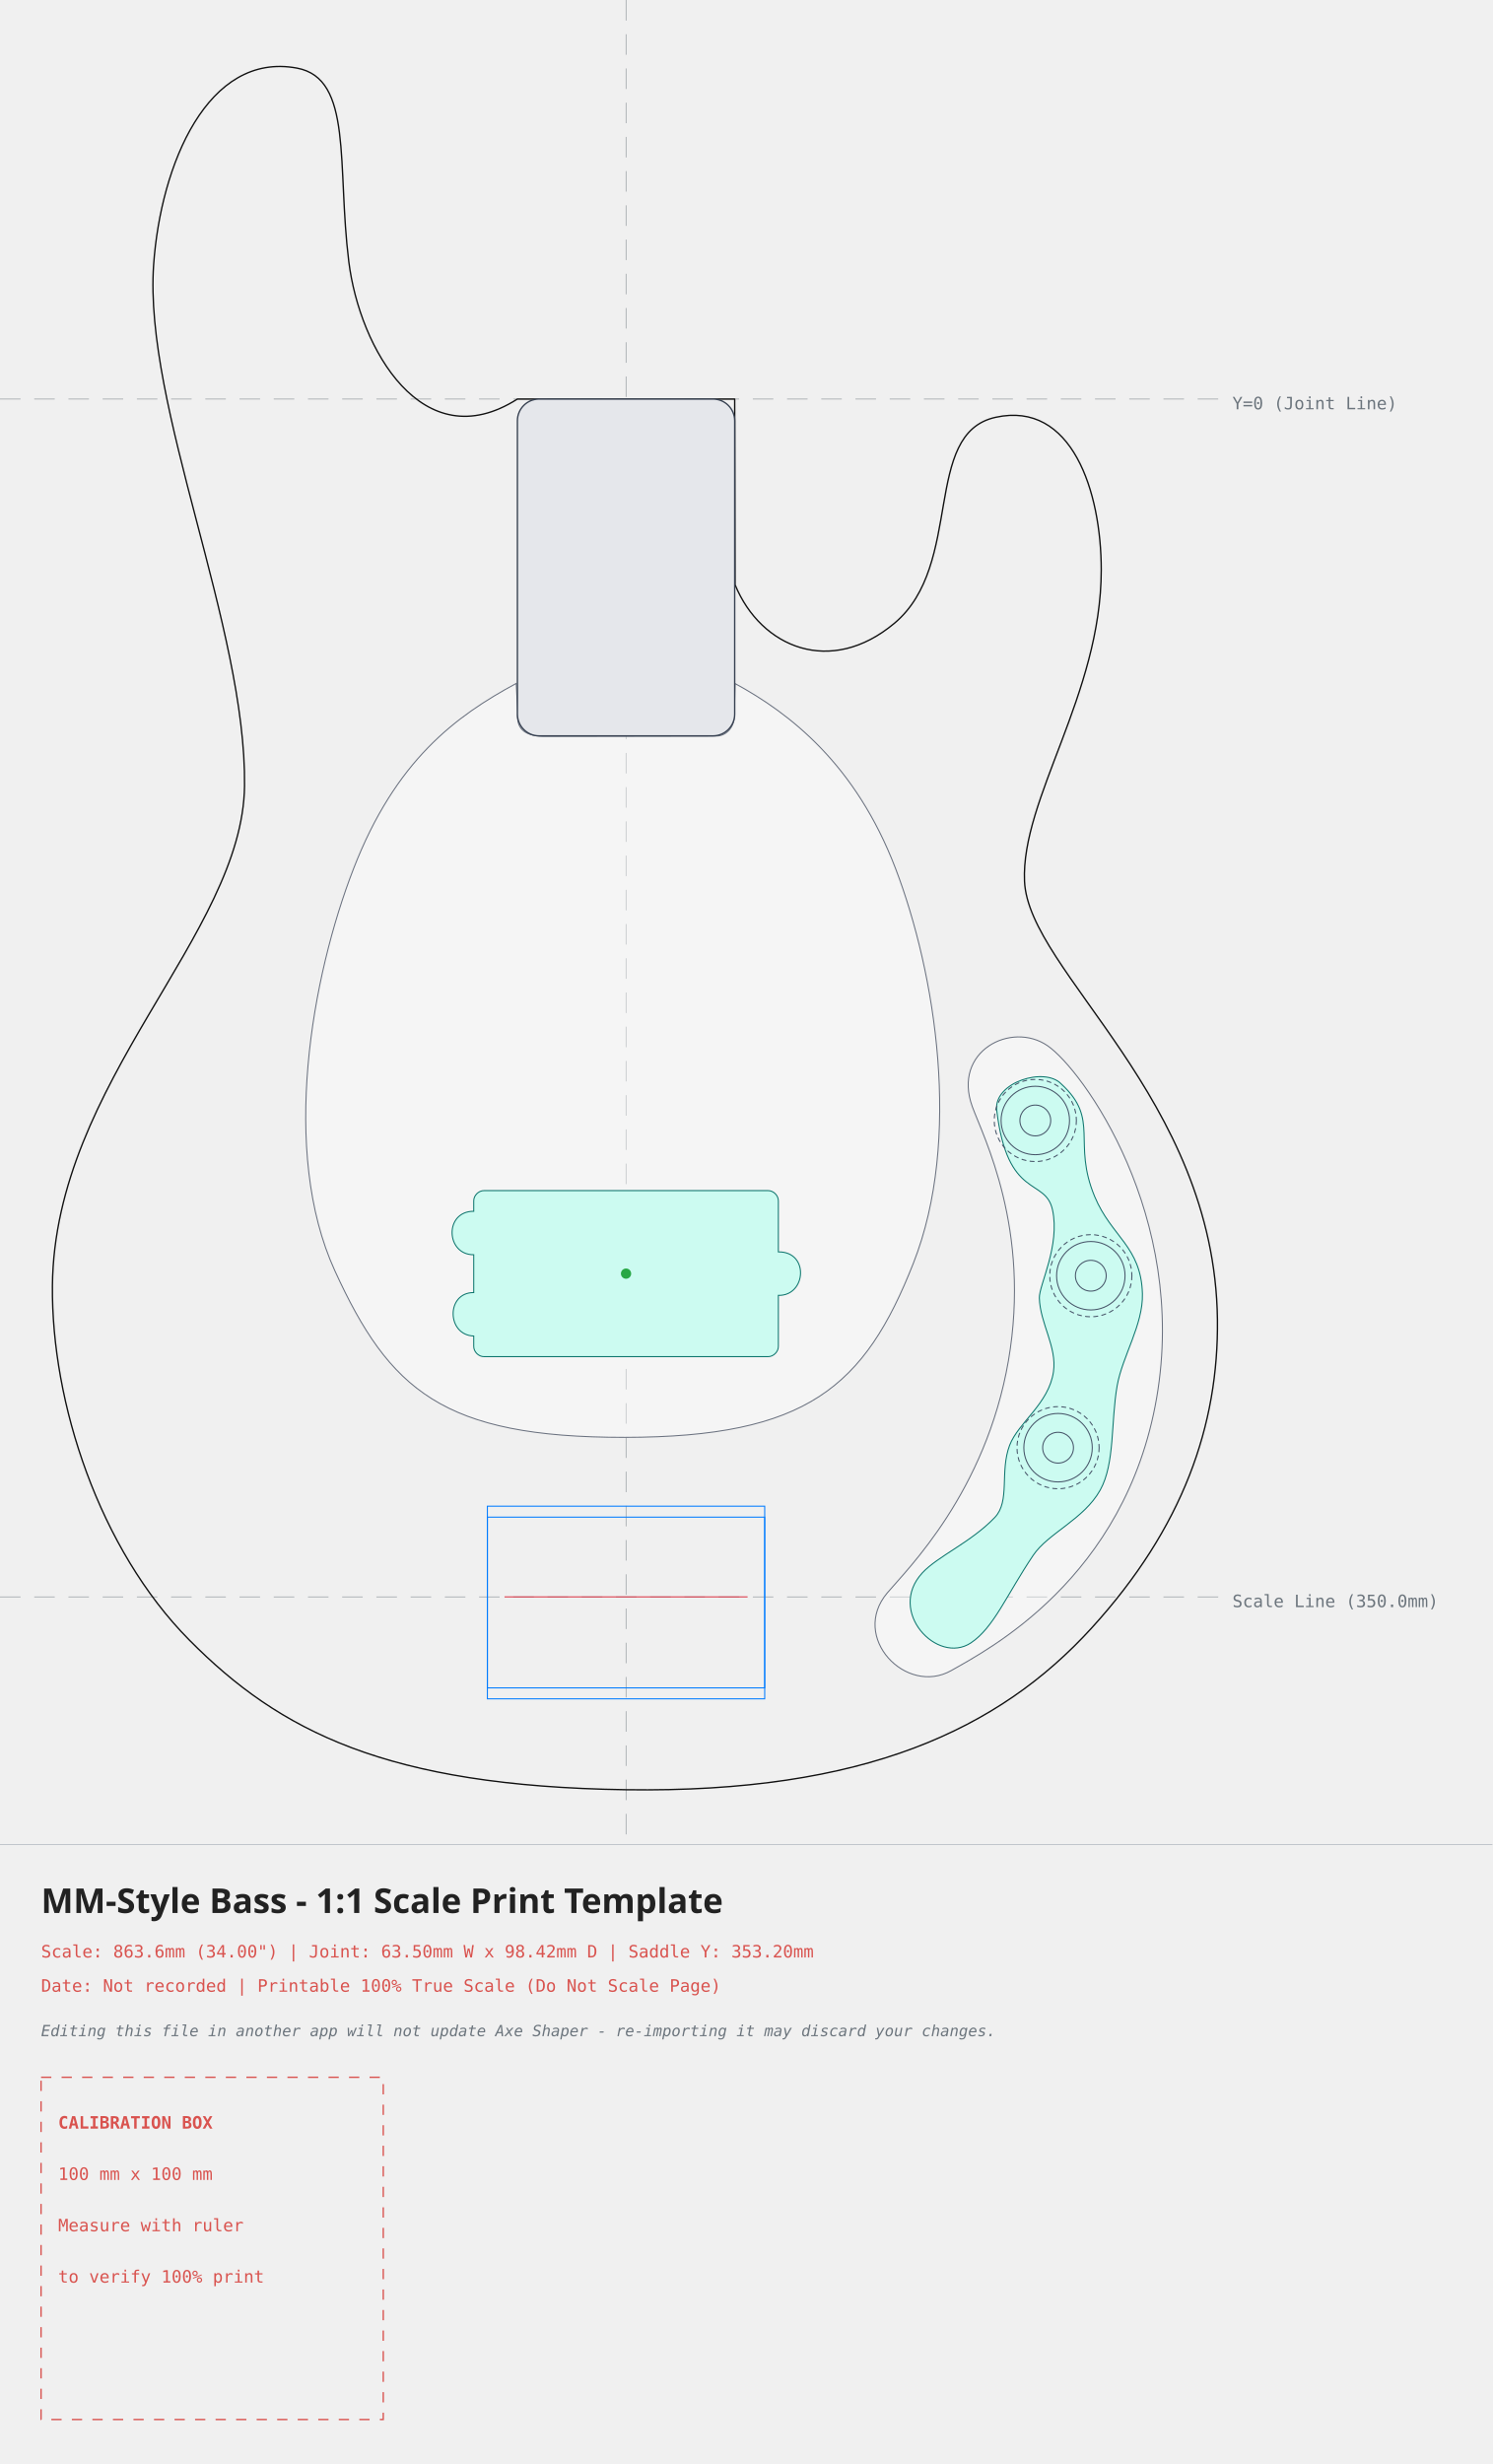
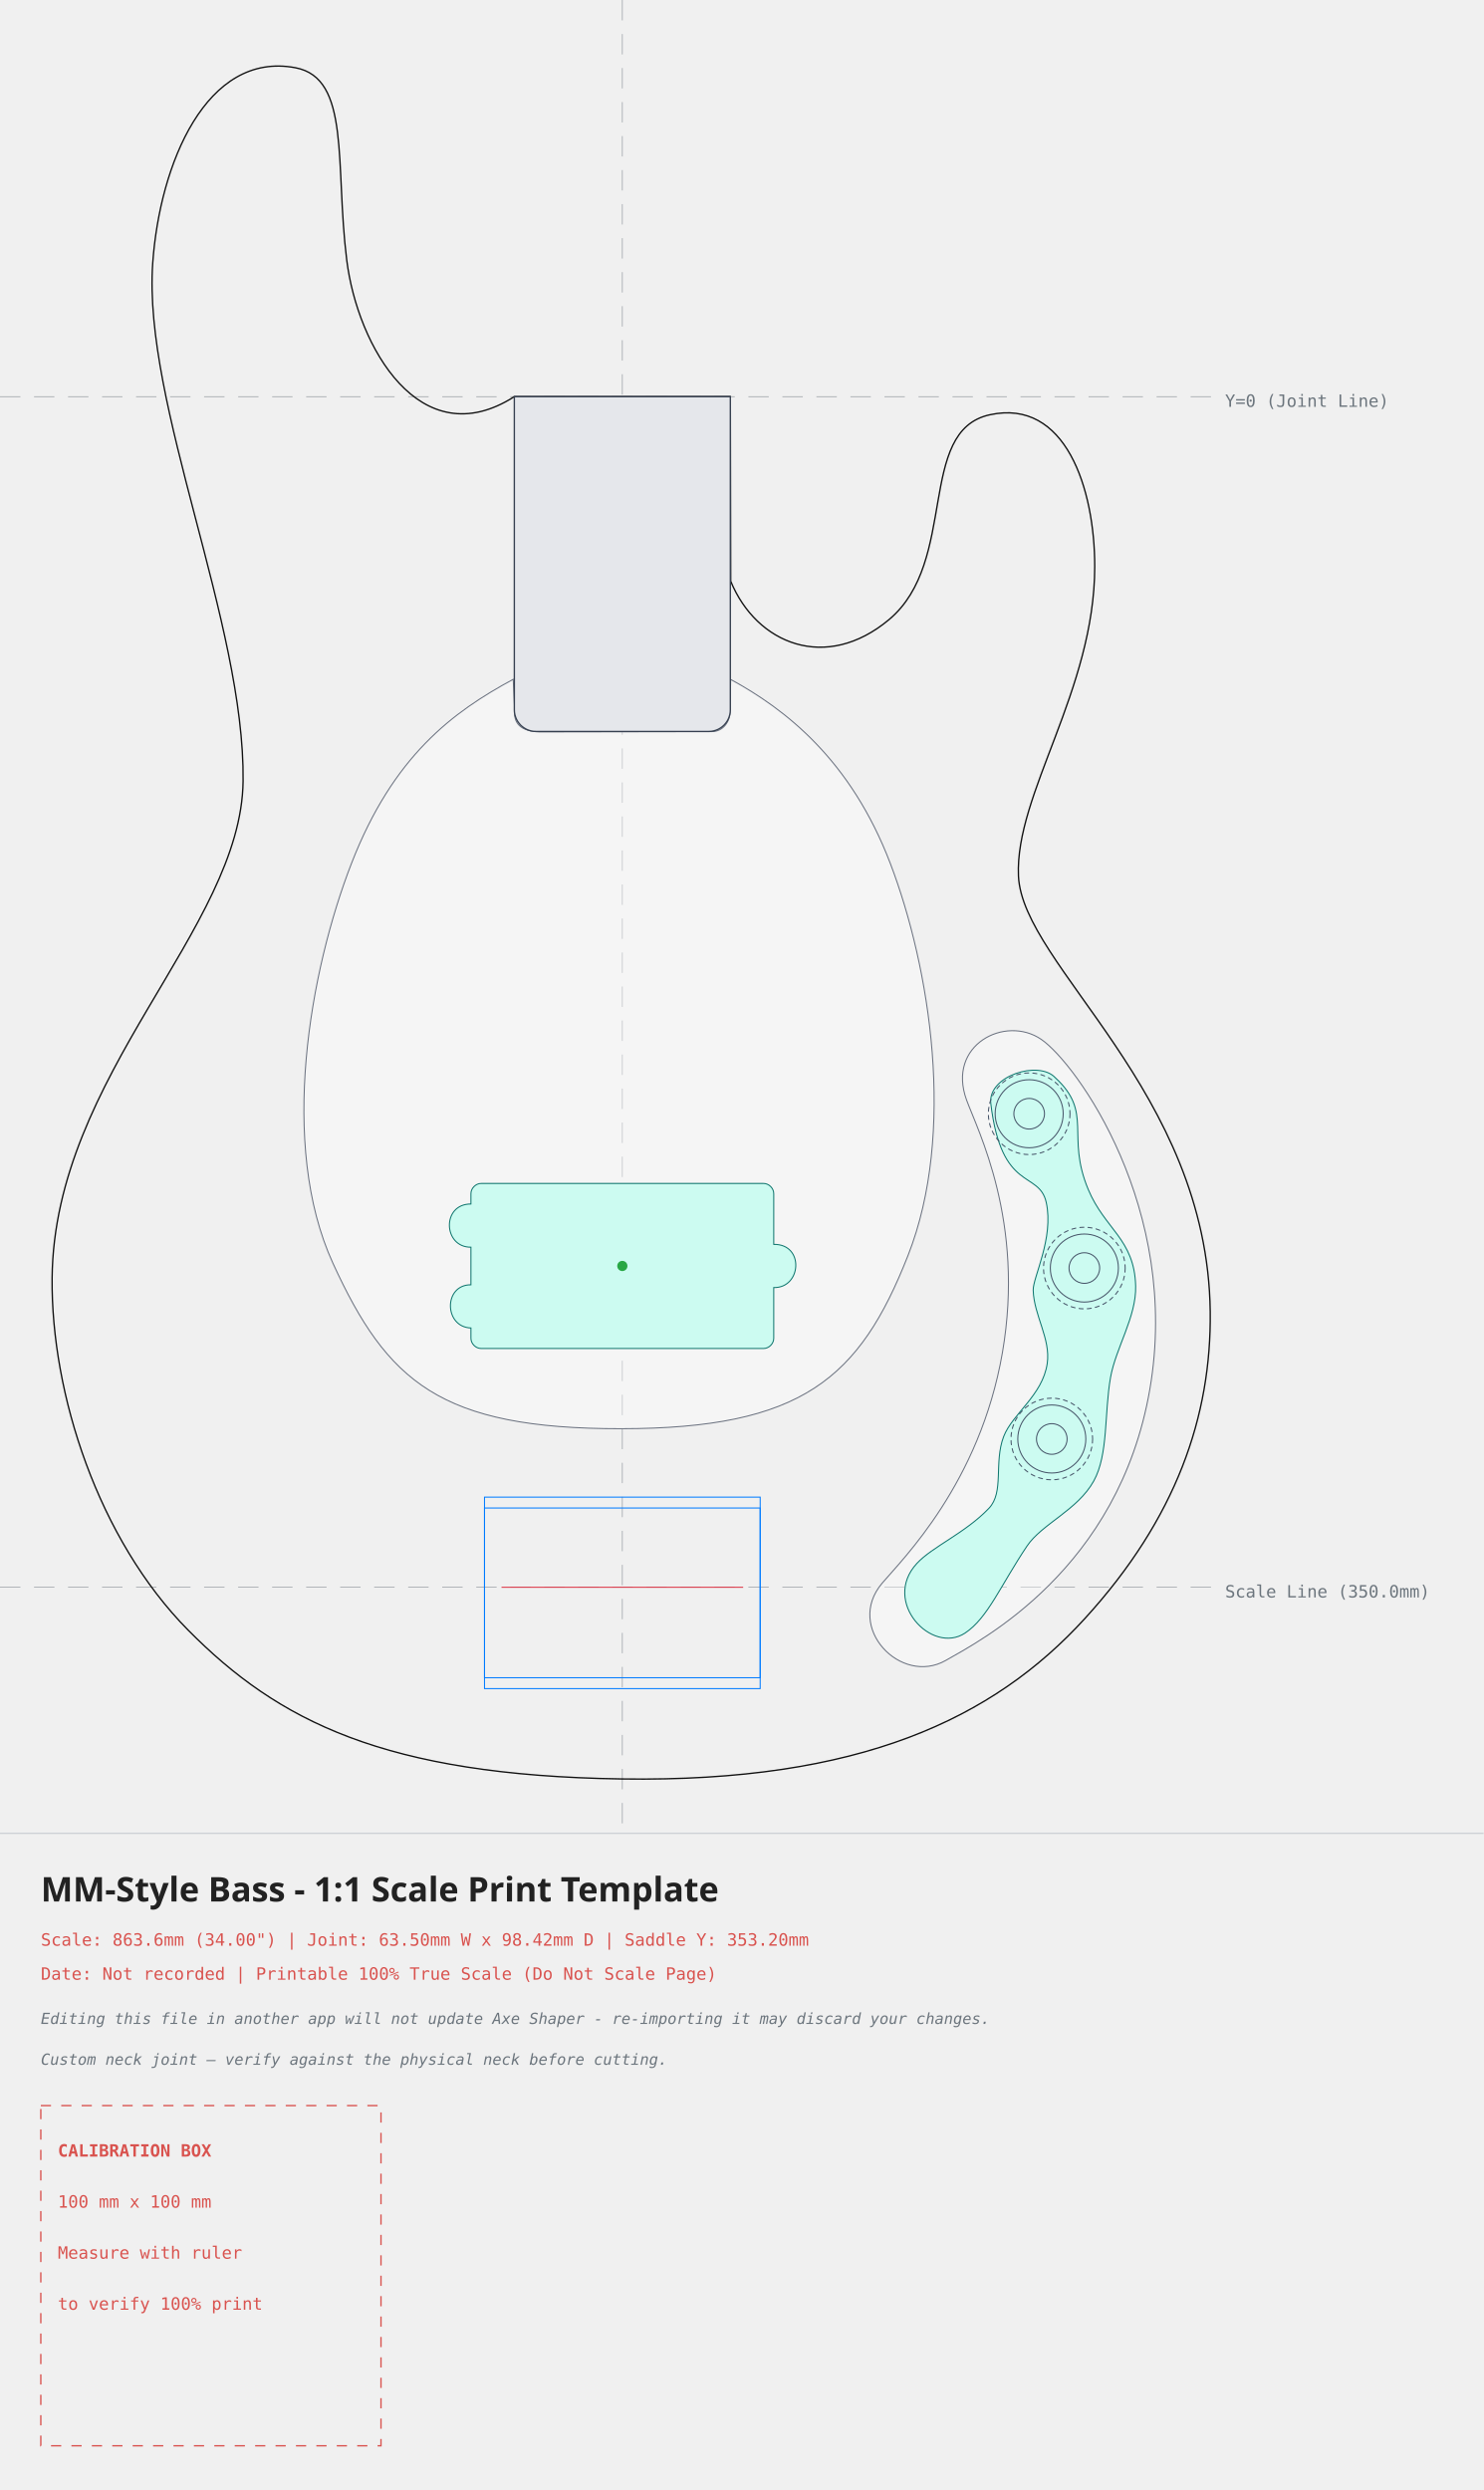
- <svg xmlns="http://www.w3.org/2000/svg" width="436.14mm" height="719.97mm" viewBox="-182.95 -116.60 436.14 719.97">
+ <svg xmlns="http://www.w3.org/2000/svg" width="436.14mm" height="731.97mm" viewBox="-182.95 -116.60 436.14 731.97">
  <style>
.outline{fill:none;stroke:#111;stroke-width:0.40;stroke-linecap:round;stroke-linejoin:round}
.edge-inset{fill:none;stroke:#555;stroke-width:0.30;stroke-dasharray:3 2}
.neck-pocket{fill:#e5e7eb;stroke:#374151;stroke-width:0.40}
.pickup-rout{fill:#ccfbf1;stroke:#0f766e;stroke-width:0.30}
.pickup-cover{fill:none;stroke:#111;stroke-width:0.30}
.control-outline{fill:none;stroke:#475569;stroke-width:0.30}
.control-body{fill:none;stroke:#475569;stroke-width:0.30;stroke-dasharray:1.20 1.20;stroke-linecap:round}
.control-slot{fill:none;stroke:#475569;stroke-width:0.6;stroke-linecap:round}
.control-lever{fill:none;stroke:#475569;stroke-width:0.8;stroke-linecap:round}
.control-cap{fill:none;stroke:#475569;stroke-width:0.30}
.bridge-rout{fill:none;stroke:#007bff;stroke-width:0.30}
.back-route{fill:#f3e8ff;stroke:#7e22ce;stroke-width:0.30;stroke-dasharray:3.00 2.00}
.front-route{fill:#ccfbf1;stroke:#0f766e;stroke-width:0.30}
.pickguard{fill:#fff;fill-opacity:0.35;stroke:#6b7280;stroke-width:0.30}
.center-axis{fill:none;stroke:#6c757d;stroke-width:0.20;stroke-dasharray:6 4;opacity:0.7}
.bridge-reference{fill:none;stroke:#dc3545;stroke-width:0.30}
.mounting-hole{fill:#007bff;stroke:none}
.calibration-box{fill:none;stroke:#d9534f;stroke-width:0.40;stroke-dasharray:3 3}
.band-rule{fill:none;stroke:#adb5bd;stroke-width:0.20}
.text-label{font-family:monospace,sans-serif;font-size:5px;fill:#d9534f}
.disclaimer-label{font-family:monospace,sans-serif;font-size:4.5px;font-style:italic;fill:#6c757d}
.axis-label{font-family:monospace,sans-serif;font-size:5px;fill:#6c757d}
.title-label{font-family:sans-serif;font-size:10px;font-weight:bold;fill:#222}
</style>
  <g id="guides">
    <line class="center-axis" x1="0" y1="-116.60" x2="0" y2="422.37" />
    <line class="center-axis" x1="-182.95" y1="0" x2="173.19" y2="0" />
    <text class="axis-label" x="177.19" y="3">Y=0 (Joint Line)</text>
    <line class="center-axis" x1="-182.95" y1="350.00" x2="173.19" y2="350.00" stroke="#007bff" />
    <text class="axis-label" x="177.19" y="353.00" fill="#007bff">Scale Line (350.0mm)</text>
  </g>
  <g id="body">
    <path class="outline" d="M -31.75 0.00 C -59.41 17.65, -77.85 -14.70, -81.02 -40.15 C -84.53 -68.28, -79.76 -93.61, -96.12 -96.69 C -122.27 -101.60, -136.00 -68.47, -138.05 -39.29 C -140.99 2.25, -110.93 66.63, -111.49 113.03 C -112.01 156.52, -167.08 199.45, -167.63 259.12 C -167.95 293.25, -153.99 335.99, -127.61 362.63 C -101.22 389.27, -70.01 405.32, -0.10 406.35 C 69.81 407.37, 109.09 388.64, 135.98 359.18 C 162.87 329.72, 173.19 299.68, 172.82 268.95 C 172.03 204.11, 117.61 167.36, 116.45 140.90 C 115.39 116.78, 138.84 86.40, 138.87 49.98 C 138.89 27.01, 130.28 0.47, 108.02 5.33 C 86.37 10.05, 98.88 48.37, 78.42 65.52 C 59.92 81.03, 39.47 72.77, 31.86 54.26 C 31.86 54.26, 31.75 0.00, 31.75 0.00 C 31.75 0.00, -31.75 0.00, -31.75 0.00 Z" />
  </g>
  <g id="pickguards">
    <path class="pickguard" style="fill:#ffffff" d="M -24.33 98.55 C -24.33 98.55, 26.41 98.46, 26.41 98.46 C 29.39 98.46, 31.92 95.74, 31.66 91.76 C 31.66 91.76, 31.85 83.13, 31.85 83.13 C 47.81 91.82, 67.08 106.62, 78.77 137.21 C 90.46 167.80, 98.19 216.37, 83.97 252.49 C 69.75 288.61, 52.86 303.34, -0.36 303.39 C -53.58 303.44, -69.12 289.59, -85.09 254.72 C -101.06 219.85, -91.87 168.71, -79.60 137.15 C -67.34 105.60, -49.86 92.70, -32.08 83.09 C -32.08 83.09, -31.67 91.70, -31.67 91.70 C -32.06 96.01, -30.09 98.33, -24.33 98.55 Z" />
    <path class="pickguard" style="fill:#ffffff" d="M 101.19 206.76 C 95.28 190.56, 112.58 181.69, 123.15 188.94 C 133.46 196.01, 164.25 238.74, 155.06 291.85 C 145.90 344.79, 105.39 365.63, 95.07 371.51 C 81.90 379.01, 65.36 361.83, 76.35 348.83 C 82.29 341.81, 105.09 319.45, 111.74 280.99 C 118.39 242.53, 104.42 215.61, 101.19 206.76 Z" />
  </g>
  <g id="front-routes">
    <path class="front-route" d="M 108.31 207.72 C 107.48 199.64, 122.39 195.02, 127.22 200.16 C 138.56 210.56, 130.30 217.07, 136.95 233.03 C 141.85 244.80, 150.53 247.61, 150.90 261.43 C 151.14 270.47, 145.07 279.59, 143.52 288.29 C 141.65 298.89, 142.91 310.98, 138.57 318.78 C 133.81 327.35, 123.33 331.38, 118.98 337.86 C 111.18 349.47, 107.46 359.01, 100.77 363.45 C 90.98 369.95, 76.15 354.26, 86.59 342.98 C 91.13 338.07, 100.79 334.09, 107.76 326.79 C 112.32 322.01, 109.15 313.42, 112.10 305.69 C 114.66 299.00, 123.55 293.60, 124.91 284.20 C 125.96 276.95, 121.00 270.12, 120.78 262.68 C 120.67 258.94, 126.91 247.35, 124.62 236.89 C 122.52 227.34, 111.46 234.17, 108.31 207.72 Z" />
  </g>
  <g id="neck-pocket">
-     <rect class="neck-pocket" x="-31.75" y="0" width="63.50" height="98.42" rx="6.35" />
+     <path class="neck-pocket" d="M -31.75 0.00 L 31.75 0.00 L 31.75 92.08 L 31.71 92.79 L 31.59 93.49 L 31.39 94.17 L 31.12 94.83 L 30.78 95.45 L 30.36 96.03 L 29.89 96.57 L 29.36 97.04 L 28.78 97.45 L 28.16 97.80 L 27.50 98.07 L 26.81 98.27 L 26.11 98.39 L 25.40 98.42 L -25.40 98.42 L -26.11 98.39 L -26.81 98.27 L -27.50 98.07 L -28.16 97.80 L -28.78 97.45 L -29.36 97.04 L -29.89 96.57 L -30.36 96.03 L -30.78 95.45 L -31.12 94.83 L -31.39 94.17 L -31.59 93.49 L -31.71 92.79 L -31.75 92.08 Z" />
  </g>
  <g id="pickups">
    <g transform="rotate(0.00 0.00 255.55)">
      <path class="pickup-rout" d="M -41.47 279.81 C -43.08 279.84, -44.55 278.37, -44.51 276.76 C -44.51 276.76, -44.51 273.78, -44.51 273.78 C -52.46 273.52, -52.62 261.04, -44.51 261.08 C -44.51 261.08, -44.51 250.03, -44.51 250.03 C -52.70 250.10, -53.19 237.29, -44.51 237.33 C -44.51 237.33, -44.51 234.34, -44.51 234.34 C -44.55 232.73, -43.08 231.26, -41.47 231.29 C -41.47 231.29, 41.47 231.29, 41.47 231.29 C 43.08 231.26, 44.55 232.73, 44.51 234.34 C 44.51 234.34, 44.51 249.20, 44.51 249.20 C 53.60 249.05, 52.70 262.10, 44.51 261.90 C 44.51 261.90, 44.51 276.76, 44.51 276.76 C 44.55 278.37, 43.08 279.84, 41.47 279.81 C 41.47 279.81, -41.47 279.81, -41.47 279.81 Z" />
      <circle cx="0.00" cy="255.55" r="1.5" fill="#28a745" />
    </g>
  </g>
  <g id="control-knobs">
    <g transform="translate(119.60 210.80)" data-knob-style="generic">
      <circle class="control-body" cx="0" cy="0" r="12.00" />
      <circle class="control-outline" cx="0" cy="0" r="10.00" />
      <circle class="control-outline" cx="0" cy="0" r="4.50" />
    </g>
    <g transform="translate(135.82 256.16)" data-knob-style="generic">
      <circle class="control-body" cx="0" cy="0" r="12.00" />
      <circle class="control-outline" cx="0" cy="0" r="10.00" />
      <circle class="control-outline" cx="0" cy="0" r="4.50" />
    </g>
    <g transform="translate(126.25 306.41)" data-knob-style="generic">
      <circle class="control-body" cx="0" cy="0" r="12.00" />
      <circle class="control-outline" cx="0" cy="0" r="10.00" />
      <circle class="control-outline" cx="0" cy="0" r="4.50" />
    </g>
  </g>
  <g id="bridge">
    <path class="bridge-rout" d="M -40.52 323.50 L 40.52 323.50 L 40.52 376.59 L -40.52 376.59 Z" />
    <path class="bridge-rout" d="M -40.52 326.70 L 40.52 326.70 L 40.52 379.79 L -40.52 379.79 Z" />
    <line class="bridge-reference" x1="-35.52" y1="350.00" x2="35.52" y2="350.00" />
  </g>
  <g id="information-band">
    <line class="band-rule" x1="-182.95" y1="422.37" x2="253.19" y2="422.37" />
    <text class="title-label" x="-170.95" y="442.37">MM-Style Bass - 1:1 Scale Print Template</text>
    <text class="text-label" x="-170.95" y="455.37">Scale: 863.6mm (34.00") | Joint: 63.50mm W x 98.42mm D | Saddle Y: 353.20mm</text>
    <text class="text-label" x="-170.95" y="465.37">Date: Not recorded | Printable 100% True Scale (Do Not Scale Page)</text>
    <text class="disclaimer-label" x="-170.95" y="478.37">Editing this file in another app will not update Axe Shaper - re-importing it may discard your changes.</text>
-     <g id="calibration" transform="translate(-170.95 490.37)">
+     <text class="disclaimer-label" x="-170.95" y="490.37">Custom neck joint — verify against the physical neck before cutting.</text>
+     <g id="calibration" transform="translate(-170.95 502.37)">
      <rect class="calibration-box" x="0" y="0" width="100" height="100" />
      <text class="text-label" x="5" y="15" font-weight="bold">CALIBRATION BOX</text>
      <text class="text-label" x="5" y="30">100 mm x 100 mm</text>
      <text class="text-label" x="5" y="45">Measure with ruler</text>
      <text class="text-label" x="5" y="60">to verify 100% print</text>
    </g>
  </g>
</svg>
